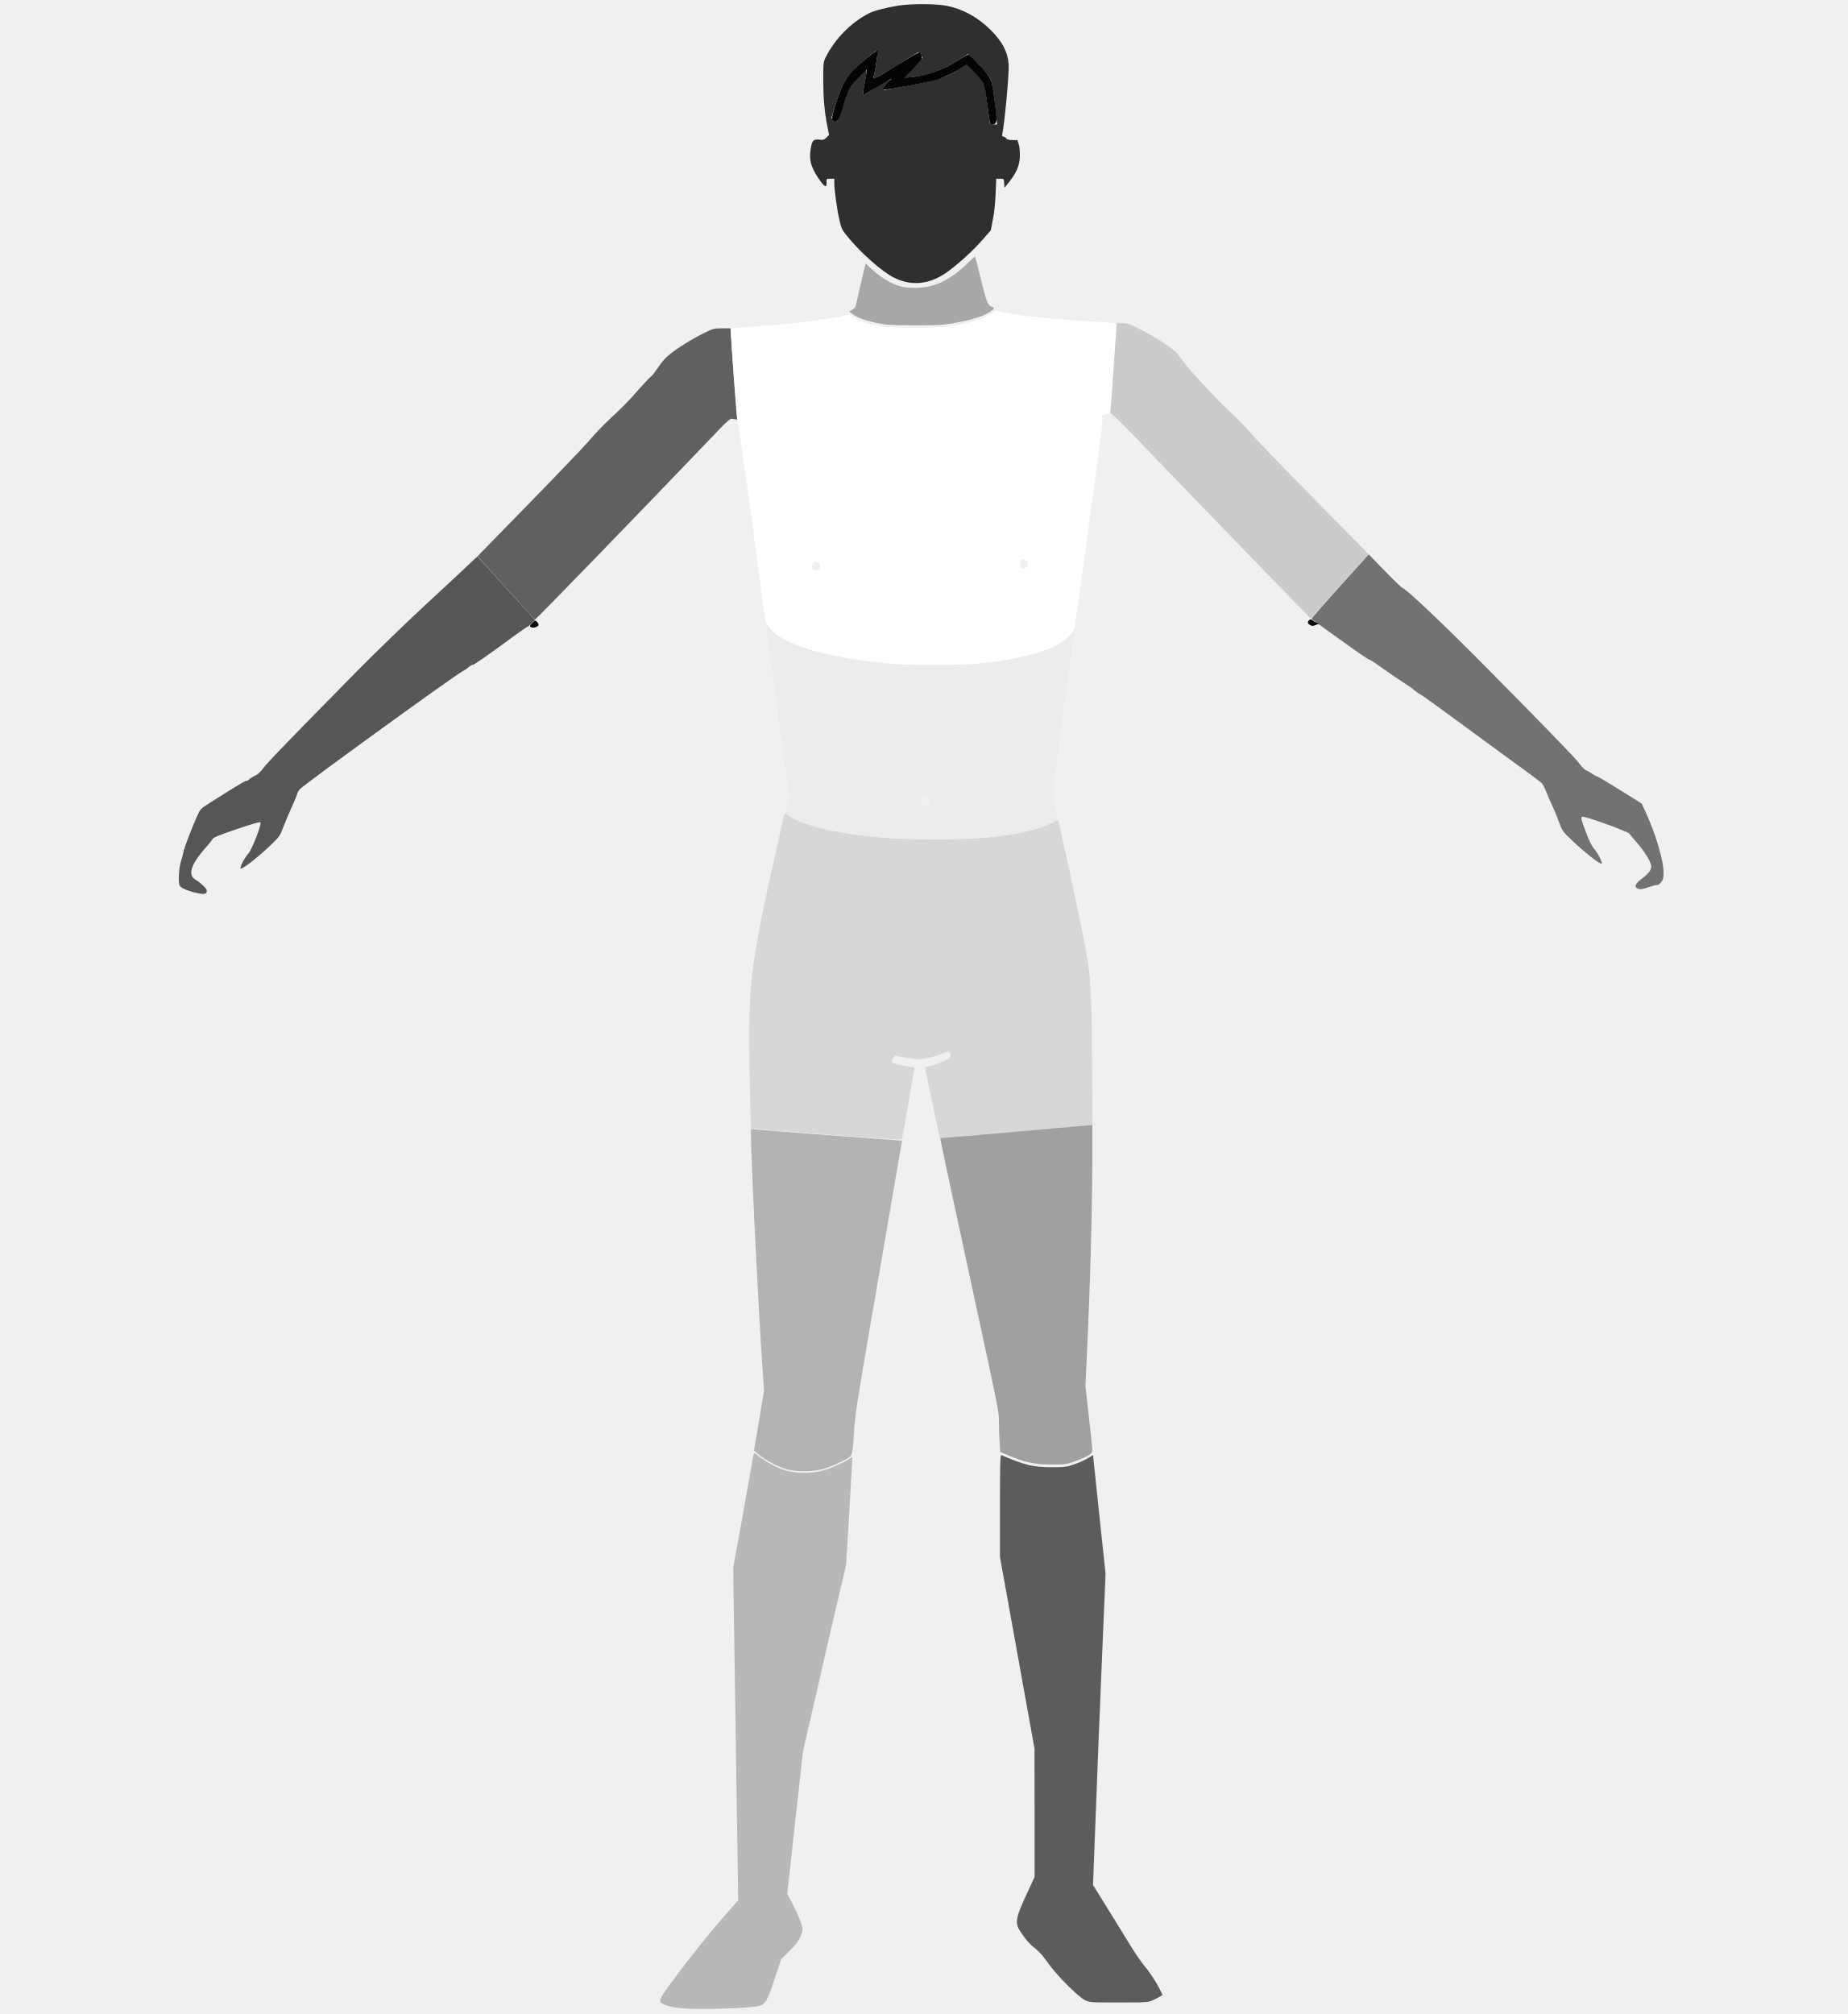
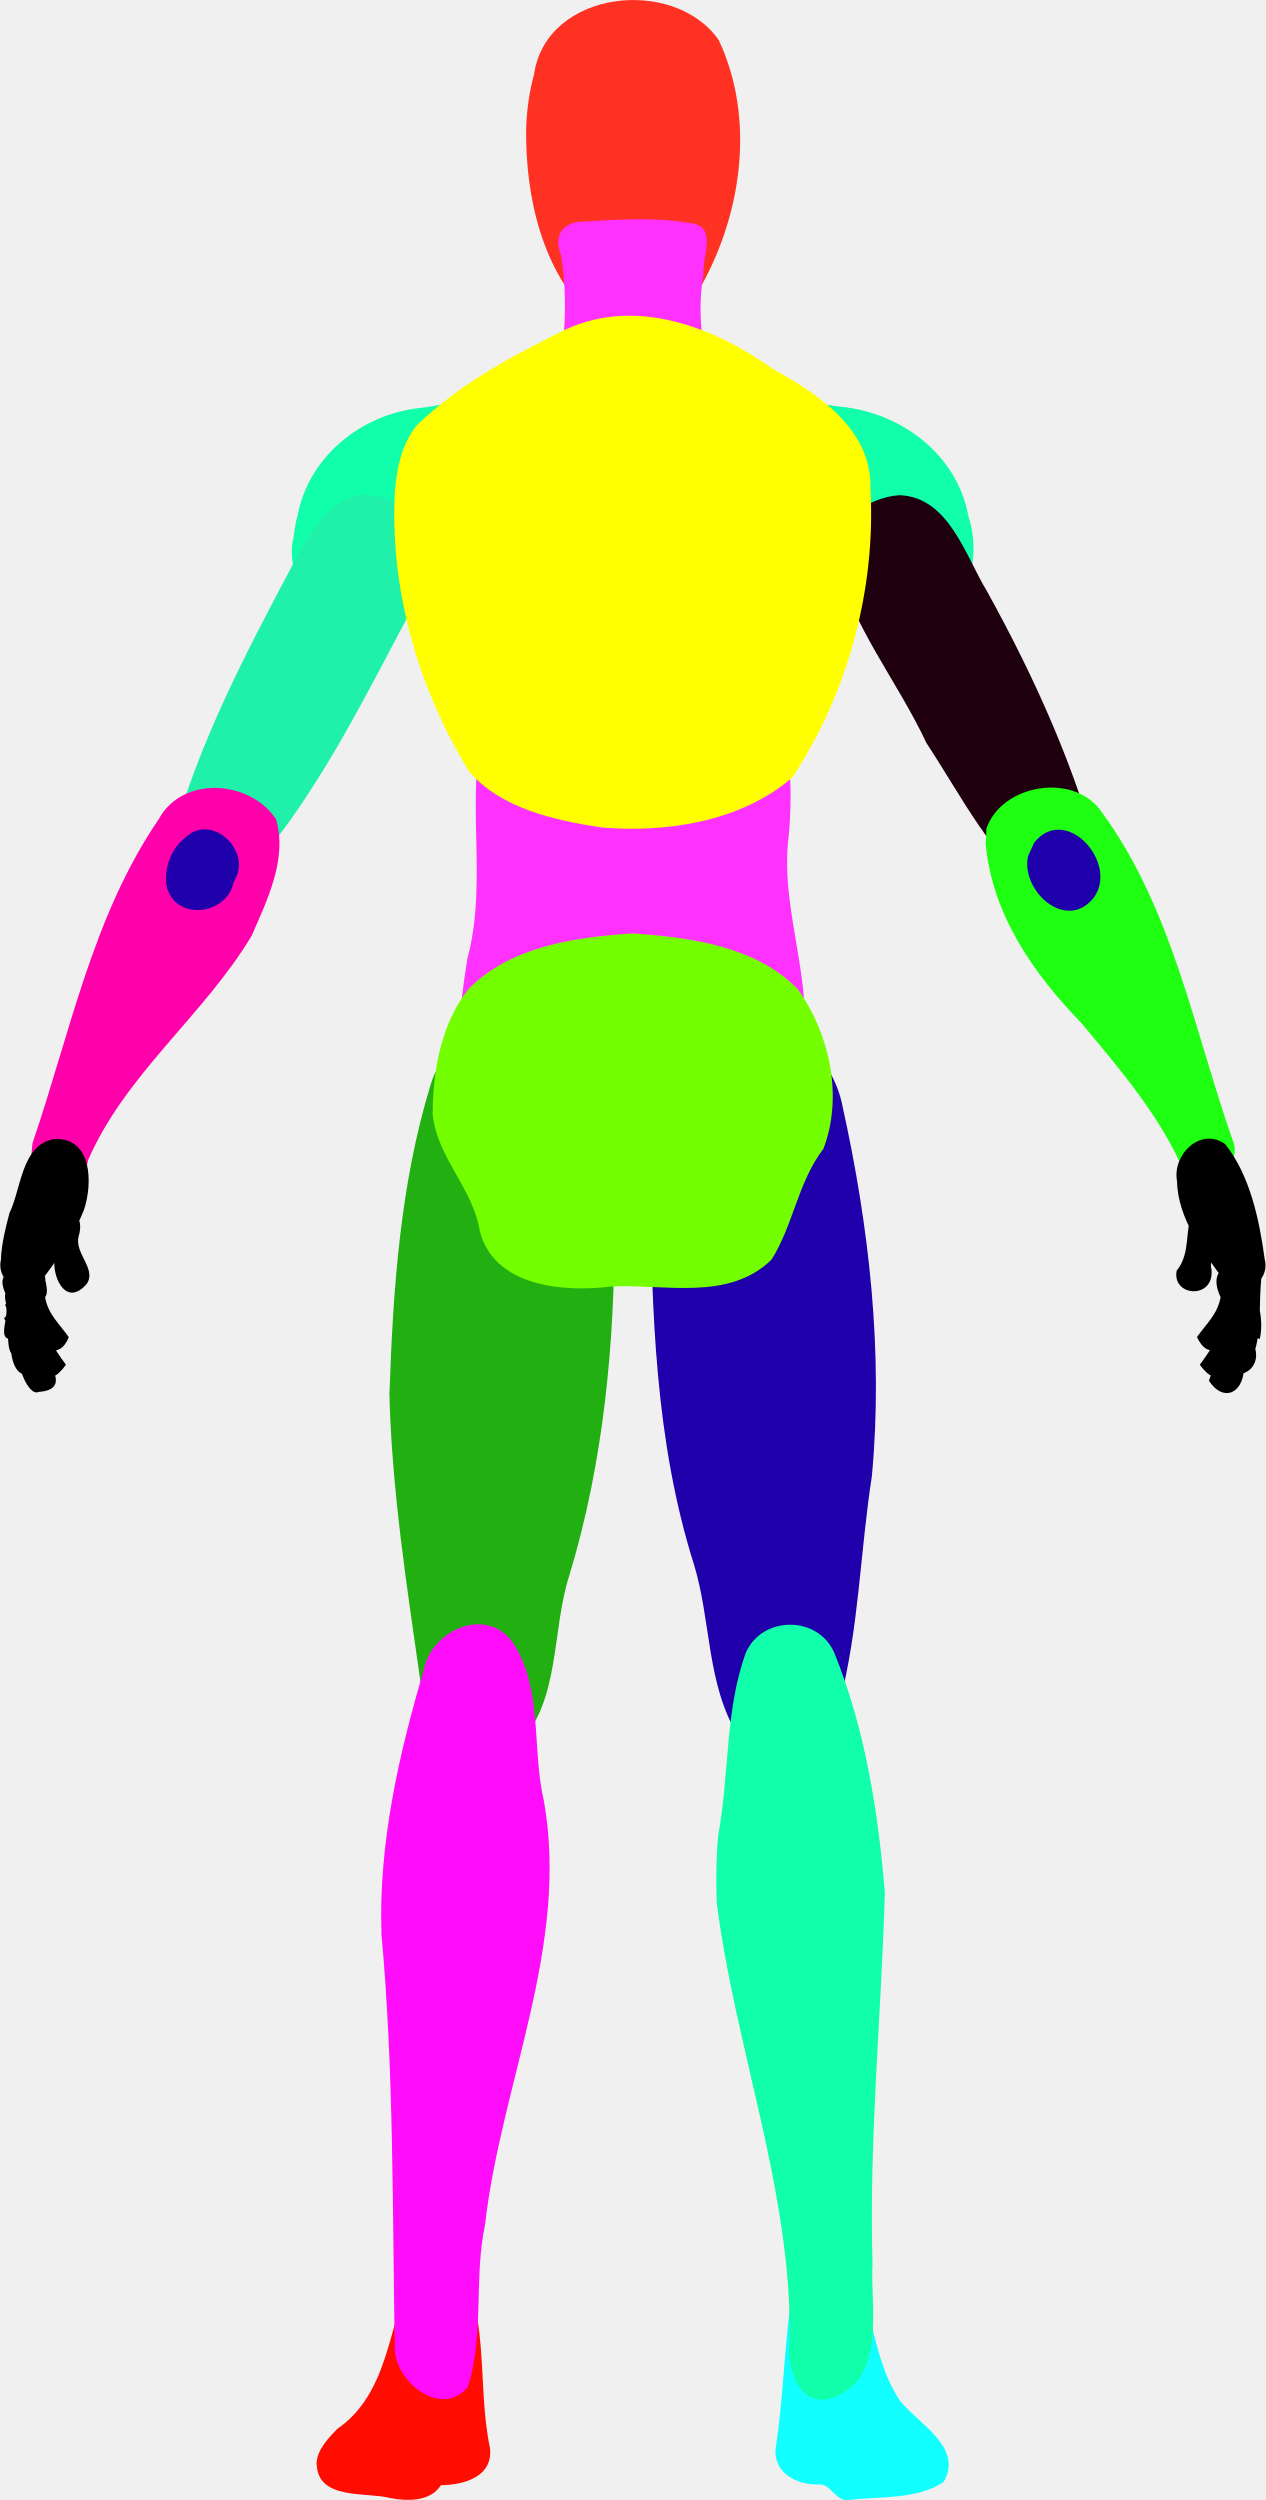
- <svg xmlns="http://www.w3.org/2000/svg" width="1840" height="2006" viewBox="0 0 1840 2006" version="1.1">
-   <path d="M 699.5 332.6 C 684.7 340.1 668.2 351 662.6 357 C 660.1 359.6 656.5 364.3 654.6 367.3 C 652.6 370.3 650 373.6 648.8 374.7 C 646.5 376.5 640.9 382.5 628.1 397 C 624.6 400.9 616 409.4 609 415.8 C 602 422.3 592.8 431.8 588.5 437 C 581.6 445.2 552.1 475.9 492.6 536.7 L 475.7 554 L 477.7 556.3 C 481.7 560.9 507.7 589.7 513.5 596 C 516.8 599.6 522.4 605.8 525.9 609.8 C 529.4 613.7 532.6 617 533 617 C 533.9 617 634.2 513.6 697.9 447 C 729 414.5 726.6 416.7 730.8 417.4 L 734.3 417.9 L 733.7 412.7 C 733.4 409.8 731.9 389.4 730.3 367.3 L 727.6 327 L 719 327 C 710.7 327.1 710.3 327.2 699.5 332.6" stroke="none" fill="#606060" id="MACRO_BP_UPPER_ARM" fill-rule="evenodd" />
-   <path d="M 962.5 263.3 C 943.1 281.9 926 288.5 903.5 286.4 C 892.2 285.3 880.4 279.1 867.8 267.6 L 862.2 262.5 L 858.7 277.2 C 856.7 285.4 854.6 294.5 854 297.5 C 852.1 306.2 852 306.5 848.8 308.5 L 845.8 310.3 L 849.2 312.8 C 853.8 316.3 861.2 319.1 873.2 321.7 C 882.5 323.7 886.3 323.9 911 324 C 935.2 324 940 323.7 951 321.7 C 967 318.8 978.1 315.4 984.9 311.3 C 990.7 307.8 991.5 306.3 987.9 305.5 C 984 304.6 982.4 300.5 976.9 277.8 C 974 265.5 971.4 255.5 971 255.5 C 970.7 255.6 966.9 259 962.5 263.3" stroke="none" fill="#a7a7a7" id="MACRO_BP_NECK" fill-rule="evenodd" />
-   <path d="M 467 562.2 C 462.3 566.7 442.8 584.9 423.5 602.7 C 404.3 620.5 373.6 650.2 355.3 668.8 C 284.1 741.1 266.2 759.7 262.1 765.3 C 259.4 769 256.6 771.5 254.2 772.5 C 252.2 773.4 249.5 775.1 248.3 776.2 C 247 777.4 245.7 778.1 245.4 777.8 C 244.9 777.2 236.7 782.1 209.1 799.6 C 200 805.3 199.6 805.7 196.5 812.5 C 191.1 824.4 183 845.6 182.6 849.1 C 182.3 851 181.4 854.5 180.5 857 C 178.3 862.9 177.3 878.9 178.9 881.9 C 180.4 884.6 186.2 887.2 195.9 889.4 C 203.7 891.2 206 890.6 206 887 C 206 885.1 199.8 879.2 194.7 876.2 C 186.5 871.3 190.2 860.6 206.2 842.7 C 208.6 840 211.1 836.9 211.8 835.7 C 212.8 834 218.7 831.6 235.8 825.8 C 249.9 821 258.8 818.4 259.4 819 C 260.9 820.5 251.2 845.9 247.3 850.2 C 243.2 854.9 238.6 864 239.7 865.1 C 240.9 866.3 256.6 854.2 268.5 842.8 C 278.3 833.5 278.8 832.8 282 824.3 C 283.8 819.5 287.7 810.3 290.6 803.9 C 293.6 797.4 296 791.5 296 790.7 C 296 789.8 297.2 787.8 298.6 786.1 C 302.2 781.8 452.6 672.8 460.6 668.7 C 462.4 667.8 465.2 665.9 466.9 664.4 C 468.7 662.9 470.3 662 470.6 662.3 C 471.2 662.9 485.9 652.7 510.2 634.8 C 518.3 628.9 525.3 624 525.8 624 C 526.2 624 528 622.5 529.7 620.8 L 532.9 617.5 L 509.3 591.5 C 496.3 577.2 483.4 562.9 480.6 559.8 L 475.5 554.2 L 467 562.2" stroke="none" fill="#565656" id="MACRO_BP_FOREARM" fill-rule="evenodd" />
-   <path d="M 1334.9 583.6 C 1319.3 601 1306.5 615.6 1306.5 616.2 C 1306.5 616.8 1307.4 617.8 1308.5 618.4 C 1309.6 619 1317.7 624.7 1326.5 631.1 C 1353.3 650.4 1362.8 657 1364 657 C 1364.7 657 1370.4 660.8 1376.8 665.4 C 1383.3 670 1392.3 676.2 1397 679.2 C 1401.7 682.2 1407.1 686 1409 687.7 C 1410.9 689.3 1413.8 691.3 1415.5 692.1 C 1417.2 693 1434 705.1 1453 719.1 C 1472 733.1 1497.8 752.1 1510.5 761.2 C 1523.2 770.3 1534.5 778.9 1535.7 780.1 C 1536.9 781.4 1538.9 785.4 1540.3 789 C 1541.6 792.6 1544.1 798.2 1545.7 801.5 C 1547.3 804.8 1550.4 812.1 1552.4 817.7 C 1556.1 827.6 1556.5 828.2 1564.9 836.2 C 1577.5 848.4 1594.4 861.7 1595.4 860.2 C 1596.2 858.8 1591.5 849.6 1587.8 845.4 C 1585.5 842.8 1582.8 837.4 1579.7 828.9 C 1574.7 815.6 1574.4 814.5 1576 813.5 C 1577.7 812.4 1621.3 828.1 1623 830.4 C 1623.8 831.5 1626.5 834.8 1629 837.6 C 1635.8 845.3 1641.1 853 1643.3 858.2 C 1645.1 862.4 1645.2 863.2 1643.9 866.3 C 1643 868.6 1640.2 871.5 1636 874.7 C 1628.6 880.2 1627.3 883.3 1631.4 885.1 C 1633.6 886.1 1635.3 885.9 1642.1 883.7 C 1646.5 882.2 1650.5 881.2 1651 881.5 C 1651.4 881.8 1653 880.6 1654.4 878.9 C 1656.7 876.2 1657 874.9 1657 868.6 C 1657 857 1648.8 829.6 1639 808.5 L 1635.3 800.5 L 1614 787.1 C 1602.3 779.8 1591.7 773.5 1590.6 773.2 C 1589.4 772.9 1587.4 771.8 1586 770.8 C 1584.6 769.7 1582.1 768.2 1580.3 767.5 C 1578.6 766.8 1575.3 763.7 1572.9 760.3 C 1568.5 754.4 1541.2 726.2 1475.7 660 C 1439.3 623.2 1400 586 1397.5 586 C 1396.8 586 1388.8 578.4 1379.8 569.1 L 1363.3 552.2 L 1334.9 583.6" stroke="none" id="MACRO_BP_FOREARM" fill="#727272" fill-rule="evenodd" />
-   <path d="M 750.6 1448.7 C 750.3 1449.7 748.5 1459.7 746.6 1471 C 744.6 1482.3 740.2 1507.3 736.7 1526.5 L 730.3 1561.5 L 731.1 1616 C 731.5 1646 732.6 1720.5 733.6 1781.6 L 735.3 1892.7 L 724.4 1905.1 C 705.7 1926.3 684.2 1953.3 666.1 1978.2 C 655.9 1992.3 655.5 1993.9 661.6 1996.5 C 669.6 1999.8 679.7 2001 700.3 2001 C 722.1 2001 750.2 1999.5 756 1998 C 762.3 1996.3 764.2 1993 771.5 1971.4 L 778.2 1951.3 L 785.7 1943.9 C 794 1935.6 797.4 1930.6 798.9 1924.2 C 799.7 1920.3 799.5 1918.9 796.3 1911.2 C 794.4 1906.4 790.9 1898.9 788.5 1894.4 L 784.1 1886.3 L 786.6 1864.4 C 788 1852.4 791.5 1820.5 794.4 1793.5 L 799.8 1744.5 L 810.5 1698 C 816.3 1672.4 826 1630.6 831.9 1605 L 842.8 1558.5 L 845.9 1506 C 847.6 1477.1 849 1452.9 849 1452.2 C 849 1451.3 848.1 1451.5 846.1 1452.9 C 840.6 1456.9 826.5 1463 818.1 1465.1 C 805.6 1468.2 789.7 1467.5 778.3 1463.2 C 771 1460.5 761.4 1455 753.8 1449 C 751.3 1447.1 751.1 1447.1 750.6 1448.7" stroke="none" fill="#b8b8b8" id="MACRO_BP_LOWER_LEG" fill-rule="evenodd" />
-   <path d="" stroke="none" fill="#c9c9c9" fill-rule="evenodd" />
-   <path d="M 1006.6 1126.3 C 968.2 1129.8 936.6 1132.8 936.4 1132.9 C 936.1 1133.2 949.8 1197.4 976 1318.2 C 993.4 1398.2 995 1406.4 995 1415.3 C 995 1420.7 995.3 1429.9 995.6 1435.7 L 996.3 1446.2 L 1004.9 1449.8 C 1020.8 1456.6 1030.6 1458.6 1047 1458.7 C 1060.2 1458.7 1062.2 1458.5 1069.5 1456 C 1073.9 1454.4 1079.9 1452 1082.8 1450.3 C 1087.4 1447.6 1088 1446.9 1088 1444 C 1088 1442.3 1086.4 1427.1 1084.5 1410.6 L 1081.1 1380.4 L 1082.5 1351.4 C 1085.8 1283.5 1088 1203.5 1088 1152.9 L 1088 1119.8 L 1082.3 1119.8 C 1079.1 1119.9 1045 1122.9 1006.6 1126.3" stroke="none" fill="#a0a0a0" id="MACRO_BP_UPPER_LEG" fill-rule="evenodd" />
-   <path d="M 780.2 815.3 C 779.6 818.1 776.3 832.6 773 847.5 C 751.8 940.8 747.3 969.4 746.3 1019 C 745.8 1045.1 747.4 1122.7 748.4 1123.8 C 749.2 1124.6 897.4 1135.8 898.1 1135.1 C 898.5 1134.8 901.3 1119.4 904.5 1101 C 907.6 1082.6 910.4 1066.5 910.7 1065.3 C 911.1 1063.4 910.7 1063.1 906.3 1062.5 C 897.5 1061.3 888 1058.9 888 1057.9 C 888 1057.3 888.7 1055.5 889.6 1053.9 C 890.7 1051.7 891.6 1051.1 892.9 1051.5 C 898.2 1053.1 909.2 1055 914.1 1055 C 920.3 1055 931.9 1052.3 939.4 1049 C 943.7 1047.2 944.5 1047.1 945.8 1048.4 C 946.7 1049.3 947 1050.7 946.7 1052.2 C 946 1054.8 937.5 1058.8 927.4 1061.5 C 924.3 1062.3 921.6 1063.1 921.4 1063.2 C 921.1 1063.5 935.9 1133.2 936.3 1133.7 C 936.5 1133.8 970.7 1130.9 1012.4 1127.2 L 1088.2 1120.5 L 1087.7 1054.5 C 1087.1 973.2 1086.8 969.8 1074.4 910.5 C 1067.7 878.6 1055.2 820.8 1054.4 817.9 C 1054 816.4 1053.2 816.6 1048.5 819.1 C 1034.2 826.9 1008.8 832.2 973 835 C 955.7 836.3 907.1 836.3 888.2 835 C 838.7 831.5 798.7 822.6 785.3 812.1 C 783.9 810.9 782.4 810 782 810 C 781.6 810 780.8 812.4 780.2 815.3 L 781.6 810 L 780.8 812.4 L 780.2 815.3" stroke="none" fill="#d7d7d7" id="MACRO_BP_HIP" fill-rule="evenodd" />
-   <path d="M 763 621.9 C 763 622.6 768.2 661 774.5 707.3 L 785.9 791.6 L 783.8 800.4 L 781.8 809.3 L 784.1 811.2 C 788.3 814.6 802.2 820.8 811.5 823.3 C 842 831.8 881.9 836 931.2 836 C 986.9 836 1025.7 830.6 1047.2 819.9 C 1050.3 818.3 1053.1 816.7 1053.3 816.3 C 1053.6 815.8 1052.5 809.7 1050.9 802.7 L 1048.1 790 L 1059 709.5 C 1065.1 665.3 1070 628.9 1070 628.7 C 1070 628.5 1067.4 630.9 1064.3 634 C 1057.3 640.7 1049.7 644.8 1035.9 649.4 C 974.6 669.9 851.3 666 791.8 641.8 C 780.8 637.3 770 630.2 766.1 624.8 C 764.4 622.5 763 621.2 763 621.9 M 918 798 L 918 803 L 922 803 L 926 803 L 926 798 L 926 793 L 922 793 L 918 793 L 918 798" stroke="none" fill="#ececec" id="MACRO_BP_ABDOMEN" fill-rule="evenodd" />
-   <path d="M 989 311.1 C 982.4 316.7 968.1 321.5 949.5 324.7 C 935.5 327 889 327.3 877 325.1 C 865.7 323.1 854.8 319.4 850.2 316 L 846 313 L 839.8 314.5 C 822.8 318.4 786.9 322.8 753.5 325 C 726.7 326.7 728 326.4 728 330.8 C 728 339.6 734.1 417.7 734.9 420 C 735.4 421.4 741.9 466.8 749.2 521 L 762.5 619.5 L 765.6 624 C 777.7 641.7 822.9 655.4 888 661.1 C 905.8 662.7 955 662.7 972 661.1 C 1011.6 657.5 1041.3 650.1 1056.6 640.1 C 1064.1 635.3 1069.7 629.1 1070.5 624.8 C 1070.8 623 1077.3 575.6 1085.1 519.5 C 1095.7 442.4 1098.9 417.1 1098 415.7 C 1097.1 414.3 1097.4 413.8 1099.5 413 C 1101 412.4 1102.9 412 1103.9 412 C 1106.2 412 1106.1 412.8 1109.6 361.8 C 1111.1 340.4 1112 322.7 1111.6 322.3 C 1111.3 321.9 1104.8 321.3 1097.2 320.8 C 1043.1 317.7 1008.7 314 993 309.5 C 992.2 309.3 990.4 310 989 311.1 M 1016.6 559.9 C 1014.6 563.7 1016.3 566.3 1020.5 565.8 C 1023.1 565.5 1023.5 565 1023.8 562.2 C 1024.1 559.5 1023.7 558.8 1021.5 558 C 1018 556.7 1018.3 556.6 1016.6 559.9 M 809.6 561.9 C 807.6 565.7 809.3 568.3 813.5 567.8 C 816.1 567.5 816.5 567 816.8 564.2 C 817.1 561.5 816.7 560.8 814.5 560 C 811 558.7 811.3 558.6 809.6 561.9" stroke="none" fill="#ffffff" id="MACRO_BP_CHEST" fill-rule="evenodd" />
-   <path stroke="none" fill="#2f2f2f" fill-rule="evenodd" d="M 895.4 5.5 C 883.7 7.3 870.7 10.6 865.6 13.2 C 847.8 22.3 831.8 38.5 822.6 56.7 C 820.1 61.7 820 62.6 820 79 C 820 97.4 821.1 110 823.9 124.9 L 825.8 134.4 L 823.1 137.1 C 821 139.1 819.7 139.6 817.2 139.2 C 811.1 138.3 809.3 139.5 808.1 145 C 805.4 157.5 807 165.3 814.8 177 C 821.1 186.4 823.6 187.8 823.3 181.8 C 823.1 178 823.1 178 827 178 L 831 178 L 831 182.4 C 831 189.2 833.8 209.4 836.2 219.5 C 838.1 227.7 838.8 229.2 844.3 235.8 C 857.4 251.9 878.3 270.4 890.2 276.4 C 908.4 285.6 927 283.4 945.2 269.7 C 957.1 260.7 969.9 248.9 978.7 238.8 L 986.9 229.4 L 989 218.4 C 990.3 211.9 991.4 201.5 991.7 192.8 L 992.3 178 L 996.1 178 C 999.9 178 999.9 178 1000.2 182.5 L 1000.5 187 L 1004.7 181.8 C 1012.4 172.2 1015.3 165.6 1015.8 156.5 C 1016 151.6 1015.6 146.8 1014.8 144 L 1013.4 139.5 L 1008.4 139.5 C 1004.9 139.5 1003.1 139 1002.2 137.8 C 1001.5 136.8 1000.2 136 999.4 136 C 998.2 136 998 135.3 998.4 133.3 C 1000.9 120.4 1005.3 71.9 1004.7 64 C 1003.7 51.5 998.4 41.5 986.8 29.9 C 974.3 17.4 959.5 9.2 943.6 5.9 C 932.7 3.7 909.5 3.5 895.4 5.5 M 863 58.4 C 846.3 73 842 78.3 837.5 89.5 C 835.3 95 832.4 103.5 830.9 108.5 L 828.1 117.5 L 830.2 119.3 C 833.6 122.2 836.1 119.7 838.1 111.2 C 839.1 107.3 841.7 99.5 843.9 93.8 C 847.6 84.3 848.5 82.9 855.5 76 L 863 68.5 L 863 72 C 862.9 73.9 862.1 79.3 861.1 84 C 860.2 88.7 859.5 93.1 859.7 93.7 C 860 94.5 863 93.1 867.8 90.1 C 887.7 77.8 891.7 76.3 883.1 84.4 C 879.4 88 879 90.3 882.3 89.5 C 883.5 89.3 895.5 87 909 84.5 C 935.3 79.5 942 77.2 956.8 67.9 L 963.2 63.8 L 966.7 67.2 C 968.6 69 972.5 73.4 975.5 77 L 980.8 83.5 L 983.4 103 C 984.8 113.7 986 122.8 986 123.3 C 986 123.7 987.6 124 989.6 124 L 993.2 124 L 992.6 119.3 C 992.3 116.6 991.8 111.1 991.4 107 C 991.1 102.9 990 94.9 989 89.2 C 987.5 80.7 986.6 78.3 983.8 74.7 C 977.9 67.1 971 59.5 967.5 56.7 L 964 53.9 L 955.6 59.4 C 941.9 68.6 925.4 74.9 911.5 76.5 C 908.2 76.8 904.1 77.4 902.5 77.7 C 899.7 78.2 900 77.7 906.7 70.9 C 910.6 66.8 915 62.1 916.4 60.3 L 919 57.2 L 916.8 54.6 L 914.5 52.1 L 892.6 65.6 C 880.6 73 870.5 78.9 870.3 78.6 C 870 78.4 870.5 74.8 871.4 70.6 C 873.5 60.6 874.5 50 873.4 50.1 C 872.9 50.1 868.2 53.8 863 58.4" id="MACRO_BP_FACE" />
-   <path d="M 862.4 59.5 C 843.6 75.3 840.3 80.4 832 106.7 C 828.7 117.2 828.6 120 831.7 120 C 834.9 120 835.6 118.7 838.4 109.2 C 839.8 104.1 842.4 96.4 844.1 92.1 C 846.8 85.2 848.2 83.3 855.7 75.9 L 864.2 67.5 L 863.6 72 C 863.3 74.5 862.3 80.2 861.4 84.8 C 860.5 89.4 860 93.3 860.2 93.5 C 860.5 93.8 867 90.2 874.8 85.5 C 882.6 80.8 889.3 77 889.7 77 C 890.1 77 888 79.5 885 82.5 C 882 85.5 879.9 88.3 880.3 88.7 C 881.2 89.6 925.8 81.3 933.4 78.8 C 940.4 76.5 951.8 70.9 957.7 66.9 C 960 65.3 962.3 64 962.8 64 C 964.5 64 979.1 80 980.5 83.3 C 981.2 85.1 982.8 94.6 984 104.5 C 985.2 114.4 986.5 122.8 986.9 123.2 C 987.2 123.6 988.5 123.7 989.8 123.4 C 992.5 122.6 992.7 119.2 990.5 102.3 C 988 82.9 987.2 80 982.7 74 C 977.3 66.7 966 55 964.4 55 C 963.6 55 959.1 57.6 954.2 60.8 C 940.3 70 923.1 76 906.9 77.5 L 899.5 78.2 L 905.5 71.9 C 918.8 57.8 918.5 58.3 917.2 55.5 C 916.6 54.1 915.6 53 915 53 C 914.4 53 905.2 58.4 894.4 65 C 867 81.9 868.5 81.4 870.6 72.3 C 871.8 66.9 874.1 50.8 873.7 50.4 C 873.6 50.3 868.5 54.4 862.4 59.5 M 1303.9 618.6 C 1302.8 620 1302.8 620.4 1304.5 621.6 C 1306.6 623.2 1307.6 623.2 1310.5 622 L 1312.5 621.2 L 1310.5 620.5 C 1309.4 620 1307.8 619.1 1306.9 618.3 C 1305.5 617.1 1305.1 617.2 1303.9 618.6 M 530.6 620.9 C 527.9 623.7 527.9 623.8 529.9 624.5 C 531.9 625.1 536 623.6 536 622.2 C 536 621.8 535.3 620.7 534.6 619.8 C 533.4 618.2 533.1 618.3 530.6 620.9" stroke="black" stroke-width="1" fill="#040404" fill-rule="evenodd" />
-   <path stroke="none" fill="#b3b3b3" d="M 748 1128.3 C 748 1153.3 754.5 1287.4 759 1355.5 L 761 1385.2 L 756 1415.1 L 751 1444.8 L 753.8 1447.1 C 759.9 1452.5 770.6 1458.9 778.3 1461.6 C 785.2 1464.3 788.4 1464.9 798.1 1465.3 C 812.2 1465.8 821.9 1463.7 835.5 1457 C 850.1 1450 848.9 1452.2 850.5 1428.1 C 851.7 1409.3 853.2 1399.2 868.5 1310.6 C 877.6 1257.3 888.1 1196.4 891.8 1174.9 L 898.5 1136.1 L 894 1135.8 C 882.5 1135.1 756.9 1125.5 752.8 1125 L 748 1124.4 L 748 1128.3" fill-rule="evenodd" id="MACRO_BP_UPPER_LEG" />
-   <path fill="#cbcbcb" fill-rule="evenodd" stroke="none" d="M 1109.6 361.8 C 1108.1 383.6 1106.6 403.9 1106.3 406.7 C 1105.8 411.4 1106 412.1 1107.8 412.7 C 1108.9 413.2 1122.5 426.8 1138.1 443 C 1174.1 480.6 1210.5 518.3 1263.4 572.8 L 1305.4 616 L 1308.1 613.3 C 1310.1 611.1 1350.9 565.9 1361.3 554.3 L 1363.3 552.1 L 1307.4 495.3 C 1276.6 464.1 1248.7 435 1245.3 430.8 C 1241.9 426.5 1233.5 417.9 1226.7 411.6 C 1219.9 405.3 1211 396.5 1206.9 391.9 C 1202.8 387.4 1195.6 379.6 1190.9 374.6 C 1186.2 369.6 1180.8 363.3 1179 360.5 C 1177.1 357.8 1174 353.8 1172.1 351.6 C 1167.5 346.5 1150.7 335.6 1135.8 328 C 1125.5 322.7 1123.5 322 1118.3 322 L 1112.4 322 L 1109.6 361.8" id="MACRO_BP_UPPER_ARM" />
-   <path fill="#5c5c5c" id="MACRO_BP_LOWER_LEG" fill-rule="evenodd" stroke="none" d="M 996 1499.7 L 996 1550.7 L 1013.2 1646.1 L 1030.4 1741.5 L 1030.5 1805.5 L 1030.5 1869.5 L 1023.1 1885.5 C 1011.6 1910.3 1010.7 1915 1016.1 1923.5 C 1021 1931.2 1025.6 1936.5 1031.6 1941.1 C 1035.1 1943.8 1039.4 1948.7 1043.3 1954.4 C 1051.3 1966.2 1073.6 1988.7 1080.5 1992.1 C 1085.4 1994.5 1085.9 1994.5 1114.5 1994.5 C 1142.7 1994.5 1143.6 1994.4 1148.5 1992.2 C 1151.3 1990.9 1154.5 1989.2 1155.8 1988.4 L 1158 1987 L 1154.9 1980.7 C 1150.8 1972.8 1145 1964 1139 1957 C 1136.4 1953.9 1129.3 1943.4 1123.3 1933.5 C 1117.3 1923.6 1107 1907 1100.5 1896.5 L 1088.7 1877.5 L 1091.4 1807.5 C 1092.8 1769 1095.6 1699.2 1097.6 1652.5 L 1101.2 1567.4 L 1095.5 1514 C 1092.4 1484.6 1089.6 1458 1089.3 1454.9 L 1088.7 1449.3 L 1083.1 1452.7 C 1080 1454.5 1073.9 1457.3 1069.5 1458.7 C 1062.4 1461.1 1060 1461.4 1047.5 1461.4 C 1029.3 1461.4 1021.1 1459.5 997.3 1449.3 C 996.3 1448.9 996 1459.4 996 1499.7" />
+ <svg xmlns="http://www.w3.org/2000/svg" width="800" height="1580" viewBox="0 0 800 1580.739" version="1.1" id="m_back">
+   <path fill-rule="evenodd" fill="#ff3123" stroke="#555555" stroke-width="0" opacity="1" d="M 332.5 80.9 c -0.6 43.2 10 91.4 42.9 121.5 c 22.6 13.2 54.1 5.4 66 -18.4 C 468.7 137 477.9 75.7 454.3 25.4 C 426.1 -15.2 345.3 -6.4 337.5 46.9 C 334.5 58 332.9 69.4 332.5 80.9 Z" id="MACRO_BP_FACE" />
+   <path fill-rule="evenodd" fill="#ff31ff" stroke="#555555" stroke-width="0" opacity="1" d="M 345.1 270 c 8.6 12.6 30.1 8.4 43.6 12 c 21.8 0 46 0.9 65.6 -9.5 c -5.2 -32.2 -15.8 -65.3 -9.7 -98.8 c -0.9 -11.4 9.4 -31.3 -8.9 -32.7 c -22.4 -3.9 -46.2 -2.1 -68.8 -0.8 c -12 0.8 -17.2 9.8 -12.3 21.1 c 5.7 37 0.9 73.1 -9.5 108.8 z" id="MACRO_BP_NECK" />
+   <path fill-rule="evenodd" fill="#11ffaa" stroke="#555555" stroke-width="0" opacity="1" d="M 184.7 343.4 c -3 19.1 10.2 44.7 32.5 36.9 c 34.2 -14.1 76.3 -20.3 97.2 -54.5 c 12.5 -18.7 31.2 -40.6 25.9 -64.6 c -19.3 -20.7 -51.6 -5.4 -75.4 -3.2 c -37 4.2 -70.1 30.9 -77 68.3 c -1.8 5.5 -1.8 11.5 -3.3 17.2 z" id="leftShoulder" />
+   <path fill-rule="evenodd" fill="#1ff0aa" stroke="#555555" stroke-width="0" opacity="1" d="M 103.2 552.3 c -1.2 24.3 33 24.1 44.9 9.3 c 51.3 -53.8 82.9 -122.8 118 -187.5 c 14 -21.8 3.3 -52.3 -22.3 -58.6 c -28.7 -12.1 -48.2 19.9 -58.9 41.5 c -29.6 55.9 -59.2 112 -76 173.3 c -2.2 7.2 -5.2 14.4 -5.7 22 z" id="MACRO_BP_UPPER_ARM" />
+   <path fill-rule="evenodd" fill="#ff00aa" stroke="#555555" stroke-width="0" opacity="1" d="M 19.7 729.1 c 1.3 16.8 32.8 25.9 35.7 4.7 c 23.6 -54.6 73.4 -91.8 103.5 -142.1 c 9.9 -22.6 22.7 -48.7 15.5 -73.6 c -16.2 -24.8 -59.1 -28.2 -74.3 0 c -41.8 61.2 -56.1 135.6 -79.7 204.6 c -0.3 2.1 -0.5 4.3 -0.6 6.4 z" id="MACRO_BP_UPPER_ARM" />
+   <path fill-rule="evenodd" fill="#1f00aa" stroke="#555555" stroke-width="0" opacity="1" d="M 105 559.5 c 4.5 23.2 38.5 19.8 42.6 -2 c 12.8 -18.9 -14.1 -44.4 -30.8 -27.7 c -8.7 6.7 -13.2 18.9 -11.8 29.7 z" id="leftElbow" />
+   <path id="leftHand" d="M 28.4 777.9 c 3 4.7 0.8 18.1 5.8 19.6 c -0.7 11.7 7.9 28.5 20.3 14.5 c 6.9 -9.5 -8 -19.5 -4.9 -30.5 c 6.5 -22.1 -24 -20.8 -21.2 -3.6 z m -17.1 25.3 c -0.1 6.8 5.3 16.7 2.3 21.7 c 3.9 2.5 2.2 18.7 8.5 15.2 c 2.3 12.9 15.1 20.6 21.2 5.4 c -6 -8.6 -13 -14.3 -15 -25.3 c 3.3 -4 -1.4 -14.9 -2.6 -20.9 c -4.8 1.3 -9.6 2.6 -14.4 3.9 z m -7.6 5.6 c 3.7 5.6 -1 20.7 5.9 22.8 c -8.5 1.4 3.9 19 5.6 21.2 c 8 -3.5 11.4 -4.6 1.5 1.2 c 6.3 11.9 12.6 26.1 24.8 8.9 c -7.7 -10.4 -14.3 -21.3 -17.7 -33.9 c 3 -2.4 0.6 -21.2 -4 -23.1 c -5.4 1 -10.8 1.9 -16.2 2.9 z m -1.4 24.8 c 5 5.2 -1 27 10 23.3 c -2.4 5.4 5.4 26.3 12 23.2 c 21 -1.6 5.7 -18.4 1.7 -28.7 c -7 -15.7 -1.7 -29.8 -4.4 -46.3 c -10.5 -1.9 -25.5 -3.4 -18.4 12.7 c -1.3 5.1 3.7 11.6 -0.8 15.8 z m 0.8 -8.4 c 3.5 4.8 -5.6 22.2 3.5 21.3 c -0.6 12.5 2.9 30.7 19.4 18.9 c 2.3 -14.4 -9.6 -30.6 -1.8 -45 c 11.7 -13.8 -2.9 -29.7 -15 -19.2 c -2.9 7.7 -1.1 17.5 -6.1 23.9 z M 0.5 796.2 c -3.9 14.7 16.1 26.4 25.2 13.8 c 10.5 -13.5 20.6 -28.6 27.1 -44.7 c 5.7 -16.7 5.6 -46.3 -18.8 -45.1 c -20.7 3.7 -20.6 31.2 -28.2 46.8 c -2.5 9.6 -5 19.3 -5.4 29.2 z" style="stroke-width: 139.5" />
+   <path fill-rule="evenodd" fill="#11ffaa" stroke="#11ffaa" stroke-width="0" opacity="1" d="M 458.2 268.2 c 5.1 33.8 28.3 64.5 55 84.8 c 24.5 11 49.9 21.6 75.8 28.4 c 28 1 29.8 -35.5 23.1 -55.2 c -7.1 -38.8 -42.3 -65.2 -80.4 -69 c -22.9 -2.2 -53.7 -16.1 -72 3.9 l -0.7 2.8 c 0 0 -0.8 4.2 -0.8 4.2 z" id="rightShoulder" />
+   <path fill-rule="evenodd" fill="#1f000f" stroke="#555555" stroke-width="0" opacity="1" d="M 527.9 352.9 c 10.2 42.5 39.3 77.6 57.7 116.9 c 22.4 34 41.5 73 74.7 97.8 c 14.2 10.9 41.7 1.9 36.1 -18.7 c -15.8 -61.6 -41.9 -119.7 -72.6 -175.2 c -13.6 -22.3 -23.9 -59.2 -55 -60.6 c -20.3 1.1 -43.3 17.4 -40.9 39.9 z" id="rightUpperArm" />
+   <path fill-rule="evenodd" fill="#1fff11" stroke="#555555" stroke-width="0" opacity="1" d="M 623 532.9 c 3.8 44.8 30.1 82.6 60.5 113.9 c 24.8 29.8 50.7 59.7 65.7 95.8 c 12.3 11.3 37.7 -5.5 29.9 -22 c -24.4 -69.7 -38 -145.9 -82.3 -206.6 c -17.2 -26.2 -63.7 -18.4 -73.3 10 l -0.1 3.5 l -0.1 2.1 v 0 z" id="MACRO_BP_FOREARM" />
+   <path fill-rule="evenodd" fill="#1f00aa" stroke="#555555" stroke-width="0" opacity="1" d="M 649.9 541 c -5.1 22.1 24.1 48.5 41.4 26.7 c 16.3 -21.8 -17.6 -59.9 -37.6 -34.9 c -1.2 2.7 -2.5 5.5 -3.7 8.2 z" id="rightElbow" />
+   <path id="rightHand" d="M 756.7 845.5 c 6.6 14.2 17 8.6 21.2 -4.1 l -0.1 -1.3 c 6.3 2.8 5.8 -13.1 8.9 -17 l -1.5 -0.7 c 18.4 -26.5 -27.4 -30.9 -13.6 -2.2 c -2.1 11.1 -8.9 16.6 -15 25.3 z m 1.8 17.5 c 12.2 16.7 18.5 3 24.8 -8.9 c -16.7 -11.7 4.5 5.4 4.1 -4.4 c -0.9 -5 12 -16.9 3.1 -18 c 5.9 -6.9 12 -31.3 -8.2 -25.3 c -8.5 -2.8 -8.4 20.7 -6.2 22.7 c -3.4 12.8 -9.9 23.3 -17.7 33.9 z m 5.7 10 c 8.8 13.6 21.4 8.5 22.2 -7.5 c 8.5 -2.5 -4.9 -12.4 5.6 -7.8 c 6.4 -17.2 3.2 -33 5.6 -51.3 c -19.6 -11.3 -23.5 7.6 -20.6 23.6 c 5 13 -8.9 30.7 -12.8 43 z m 8.3 -71.4 c 4.8 20 9.3 40.1 0.3 60 c 5.4 14 25.6 6.3 20.4 -9.9 c 3.5 -1.7 -3.5 -7.6 3.2 -5.1 c 3.4 -16.4 -4.1 -28.6 -5.3 -44.7 c -1.6 -8.8 -13.4 0.9 -18.6 -0.4 z m -28.7 1.9 c -3.1 16.5 24.2 18.4 22 -1.1 c -1.9 -7.2 4.8 -6.2 3.6 -14.9 c 6.6 -13.5 0.5 -24.1 -15.4 -22.4 c -5.4 13.2 -1 26.9 -10.2 38.4 z m 0.2 -56.9 c 0.6 24.5 16.6 44.6 30 63.4 c 9 12.8 29.4 1.3 25.5 -13.6 c -3.4 -25.1 -9.2 -52.9 -25 -73 c -15.7 -11 -33.4 6.6 -30.5 23.2 z" style="stroke-width: 139.5" />
+   <path fill-rule="evenodd" fill="#ff31ff" stroke="#555555" stroke-width="0" opacity="1" d="M 290.6 648.2 c -2.4 44.6 37.9 77.5 79.4 81.9 c 48 7.5 112 -0.7 133.7 -51 c 15.9 -49.5 -11.7 -99.9 -5.2 -150.4 c 4.3 -45.7 -1.2 -101.3 -44.7 -127.4 c -51.1 -35.7 -131.7 -8.3 -147.3 53 c -13.4 49.6 2.3 102.1 -11.2 152 c -2.2 13.9 -4.2 27.8 -4.7 41.9 z" id="MACRO_BP_ABDOMEN" />
+   <path fill-rule="evenodd" fill="#ffff00" stroke="#555555" stroke-width="0" opacity="1" d="M 249.6 308.9 c -3.8 62.3 14.3 125.7 46.6 178.6 c 20.1 23.8 54.2 31.1 83.8 35.7 c 41.8 3.5 88.4 -3.7 120.8 -31.6 c 35 -53.2 52.9 -118.8 49.4 -182.5 c 1 -37.5 -32.7 -59.8 -61.8 -75.9 c -37 -26.4 -86.2 -45.3 -130.4 -25.1 c -33.6 16.4 -68 34.7 -94.9 61.1 c -8.9 11.4 -12.2 25.6 -13.4 39.7 z" id="MACRO_BP_CHEST" />
+   <path fill-rule="evenodd" fill="#22af11" stroke="#555555" stroke-width="0" opacity="1" d="M 246 880.6 c 1.5 62.1 11.3 123.8 20 185.2 c 2.9 27.4 35.1 57.1 61.6 37.4 c 26.9 -28.5 20.8 -72.2 32.3 -107.4 c 21.7 -71.8 28.6 -146.6 28.5 -221.3 c 1.2 -40.1 -0.4 -88.5 -32.4 -117.1 c -28.6 -23.3 -74.2 -5.6 -84 28.8 c -19.1 62.3 -23.7 129.4 -25.9 194.3 z" id="MACRO_BP_UPPER_LEG" />
+   <path fill-rule="evenodd" fill="#ff0d00" stroke="#555555" stroke-width="0" opacity="1" d="M 200.1 1558.3 c 0.8 22.7 31.4 17.2 46.4 21.2 c 11.2 2.1 25.4 2.3 32.1 -8.1 c 14.3 -0.2 33.2 -5.2 31 -23.6 c -8.6 -40.9 0.8 -86.9 -22.9 -123.6 c -8.3 -16 -24 -0.9 -25.9 11 c -15.3 33.7 -14.5 77.8 -47.9 100.7 c -5.9 6.2 -12.8 13.3 -13 22.5 z" id="leftFoot" />
+   <path fill-rule="evenodd" fill="#ff0dfa" stroke="#555555" stroke-width="0" opacity="1" d="M 240.9 1221.8 c 8 86.9 7 174.2 8.5 261.2 c -1.3 21.9 29 46.9 46.2 26.3 c 10.6 -32.7 3.7 -68.9 10.9 -102.6 c 10.2 -89.7 53.7 -177 37.1 -268.6 c -7.6 -32.7 -0.4 -70.2 -19.4 -99.4 c -16.8 -23.7 -52 -7.9 -56.5 17.5 c -15.8 53.4 -28.5 109.5 -26.7 165.6 z" id="MACRO_BP_LOWER_LEG" />
+   <path fill-rule="evenodd" fill="#1f00aa" stroke="#555555" stroke-width="0" opacity="1" d="M 410.9 747.3 c 1 81.3 3 163.7 27.7 241.9 c 10.9 35.5 7.9 75.9 27.9 108.2 c 19.5 25.9 58 6.1 64.2 -20.9 c 12.2 -46.6 13 -95.6 20.4 -143.2 c 7.3 -78.2 -1.7 -157.6 -18.6 -234 c -6.1 -31.5 -35.9 -60.5 -69.8 -50.9 c -42.1 10.6 -48.2 62.9 -51.8 98.8 z" id="MACRO_BP_UPPER_LEG" />
+   <path fill-rule="evenodd" fill="#11ffff" stroke="#555555" stroke-width="0" opacity="1" d="M 490.3 1547.8 c -1.8 15.8 13.4 23.6 27.1 23.1 c 8.4 -0.6 10.5 11.8 20.1 9.7 c 19.5 -2.2 42 -0.1 58.9 -11.2 c 13 -21.6 -15.7 -36.8 -27.1 -50.9 c -21.1 -30.3 -16.2 -73.1 -41.8 -100.6 c -19.6 -2.1 -23.4 26.7 -28.1 40.7 c -3.8 29.7 -4.6 59.7 -9.1 89.3 z" id="rightFoot" />
+   <path fill-rule="evenodd" fill="#11ffaa" stroke="#555555" stroke-width="0" opacity="1" d="M 453 1203 c 11.7 92.6 47.2 181.6 46.2 276 c -2.5 16.6 4.9 44.1 26.9 37.2 c 34.4 -12.3 23.9 -56.7 25.4 -84.8 c -2.3 -78.5 5.6 -156.6 7.8 -234.9 c -4.3 -51.3 -12.5 -103.5 -31.9 -151.3 c -10.3 -24.1 -46.5 -23.8 -56.3 0.6 c -12.9 36.3 -10.1 76.3 -17.1 114 c -1.4 14.4 -1.5 28.7 -1 43.1 z" id="MACRO_BP_LOWER_LEG" />
+   <path fill-rule="evenodd" fill="#73ff00" stroke="#555555" stroke-width="0" opacity="1" d="M 273.3 703.4 c 2.1 27.9 25.6 47.6 29.9 75.1 c 9.1 35 52.6 38.7 82.5 35 c 33.8 -1.9 74.6 9.6 101.9 -17 c 13.9 -21.9 16.7 -49.1 32.8 -70 c 12.7 -32.9 4.1 -73 -16.2 -101.1 c -26.6 -27.2 -67.8 -32.6 -104 -35.2 c -36.3 2.3 -77.5 8 -104.1 35.1 c -17.2 21.6 -22.5 51.2 -22.7 78.2 z" id="MACRO_BP_HIP" />
</svg>
